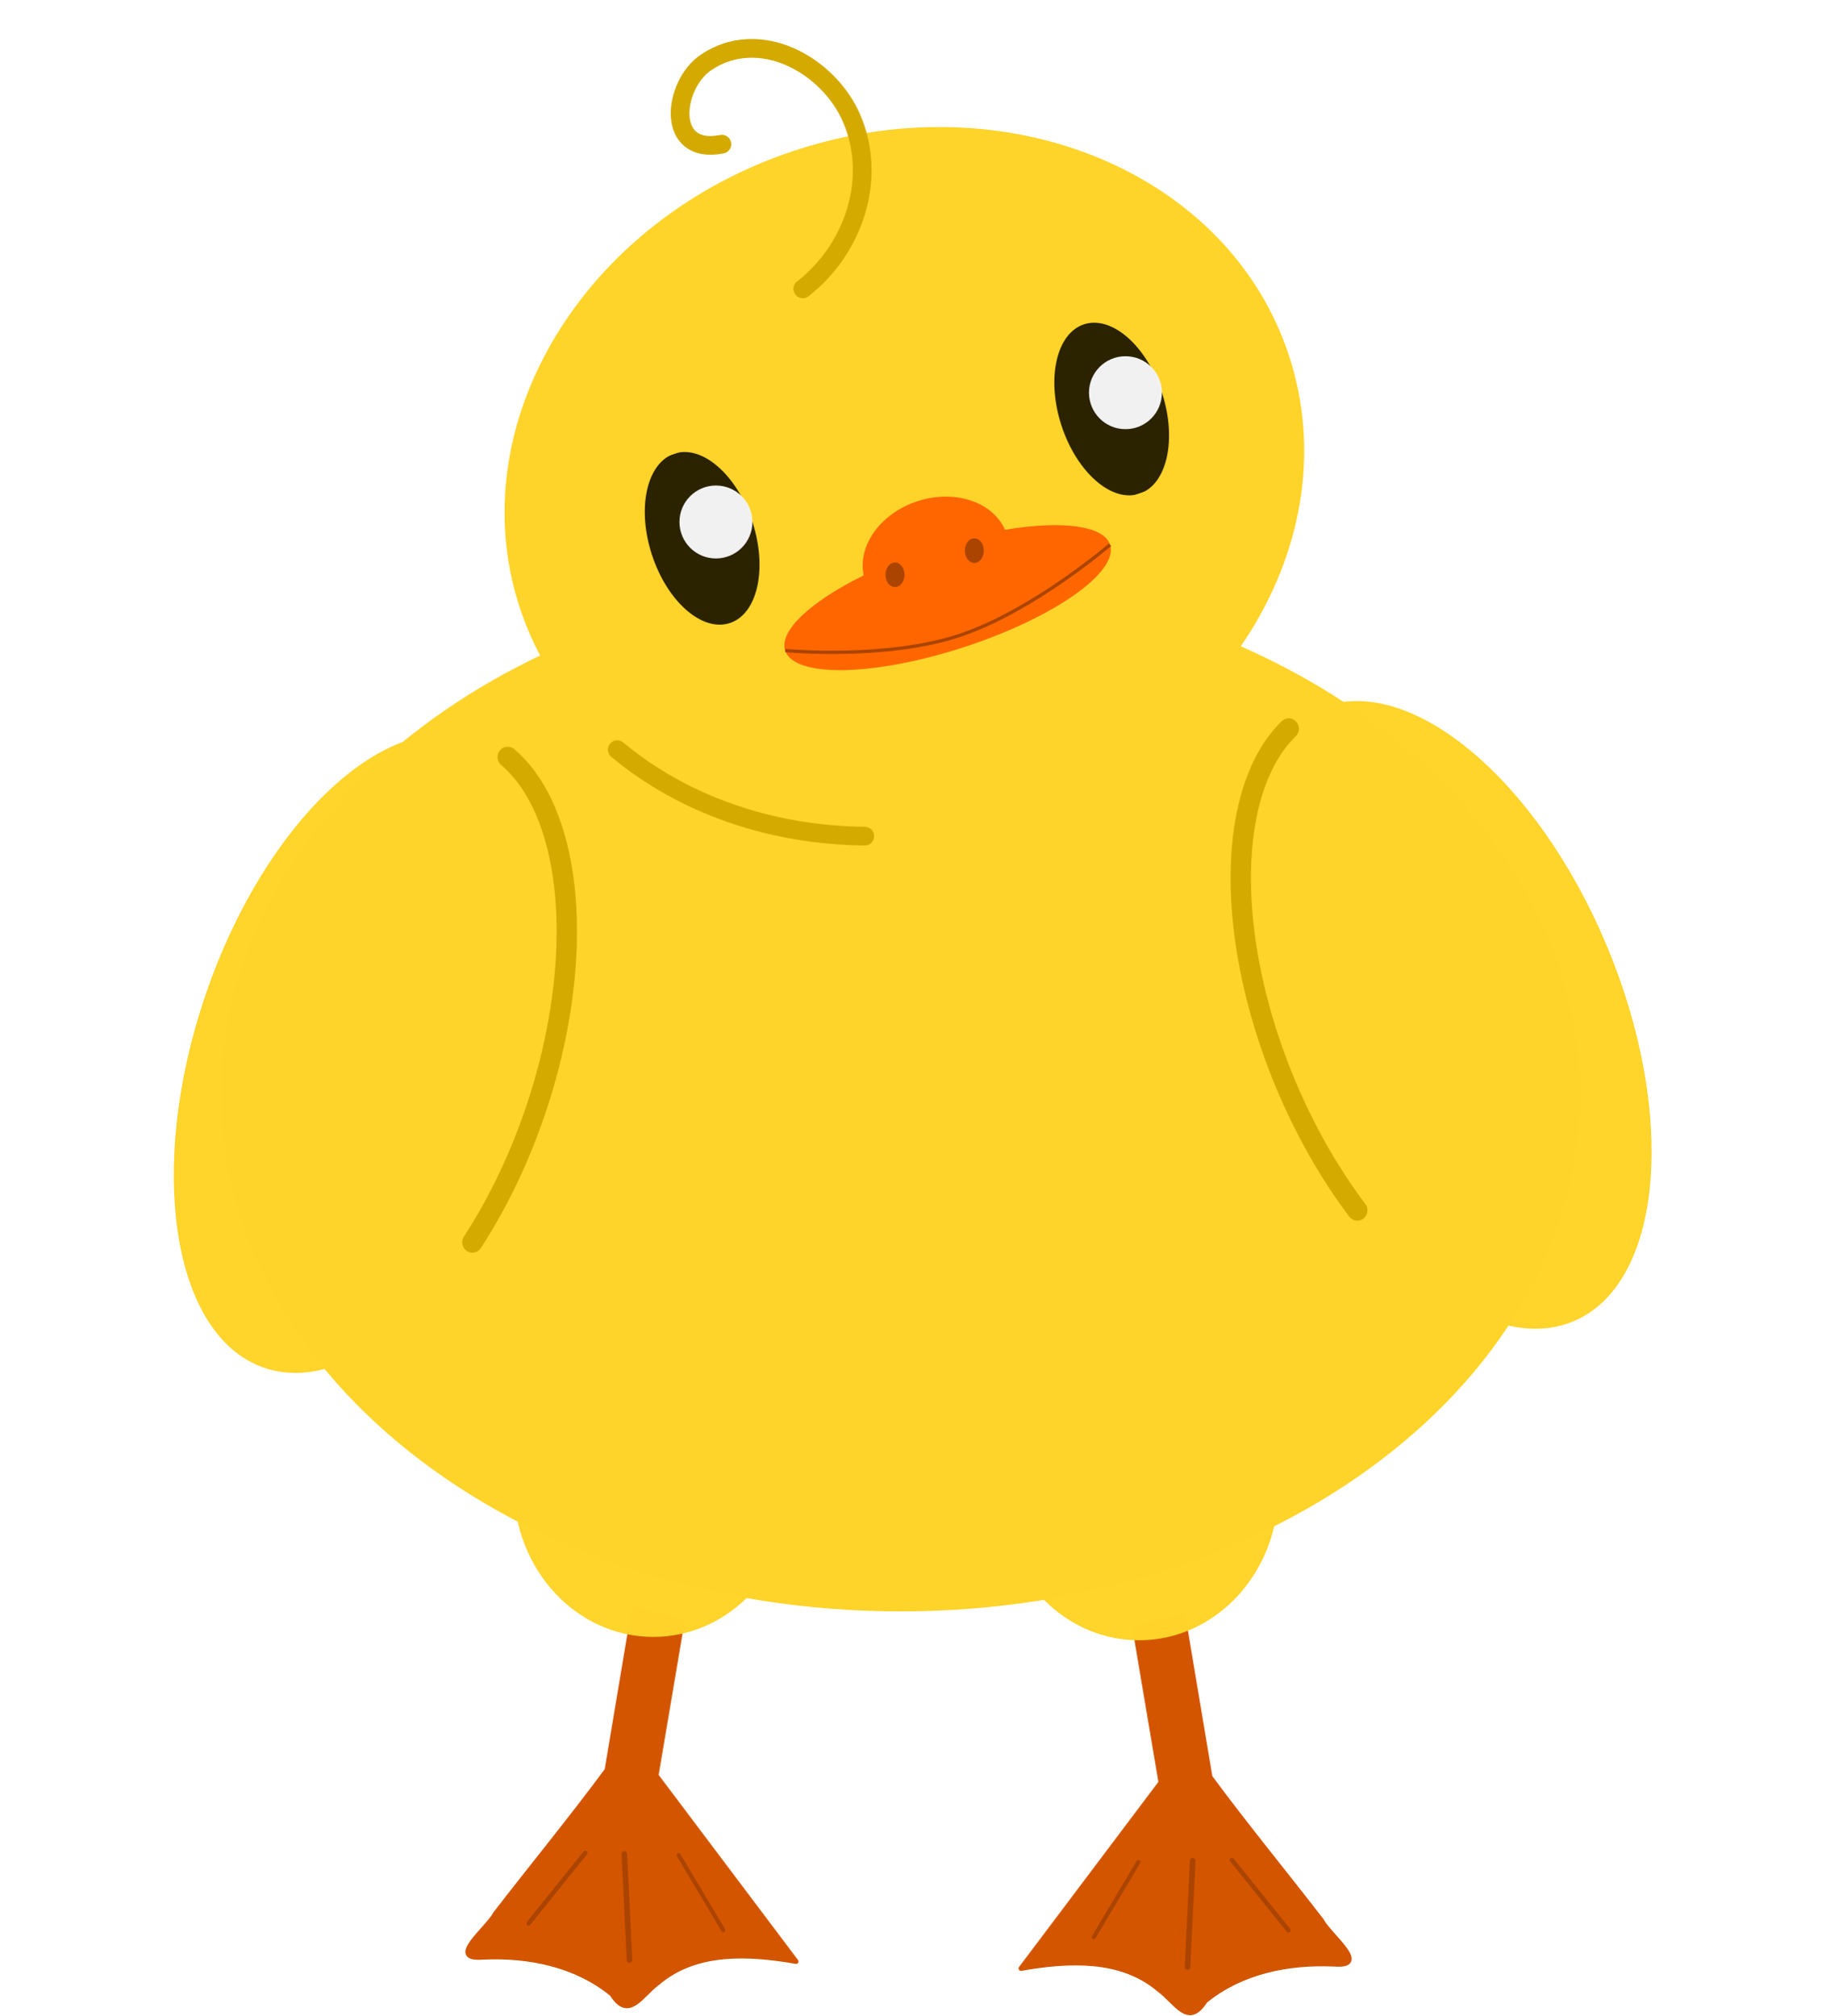
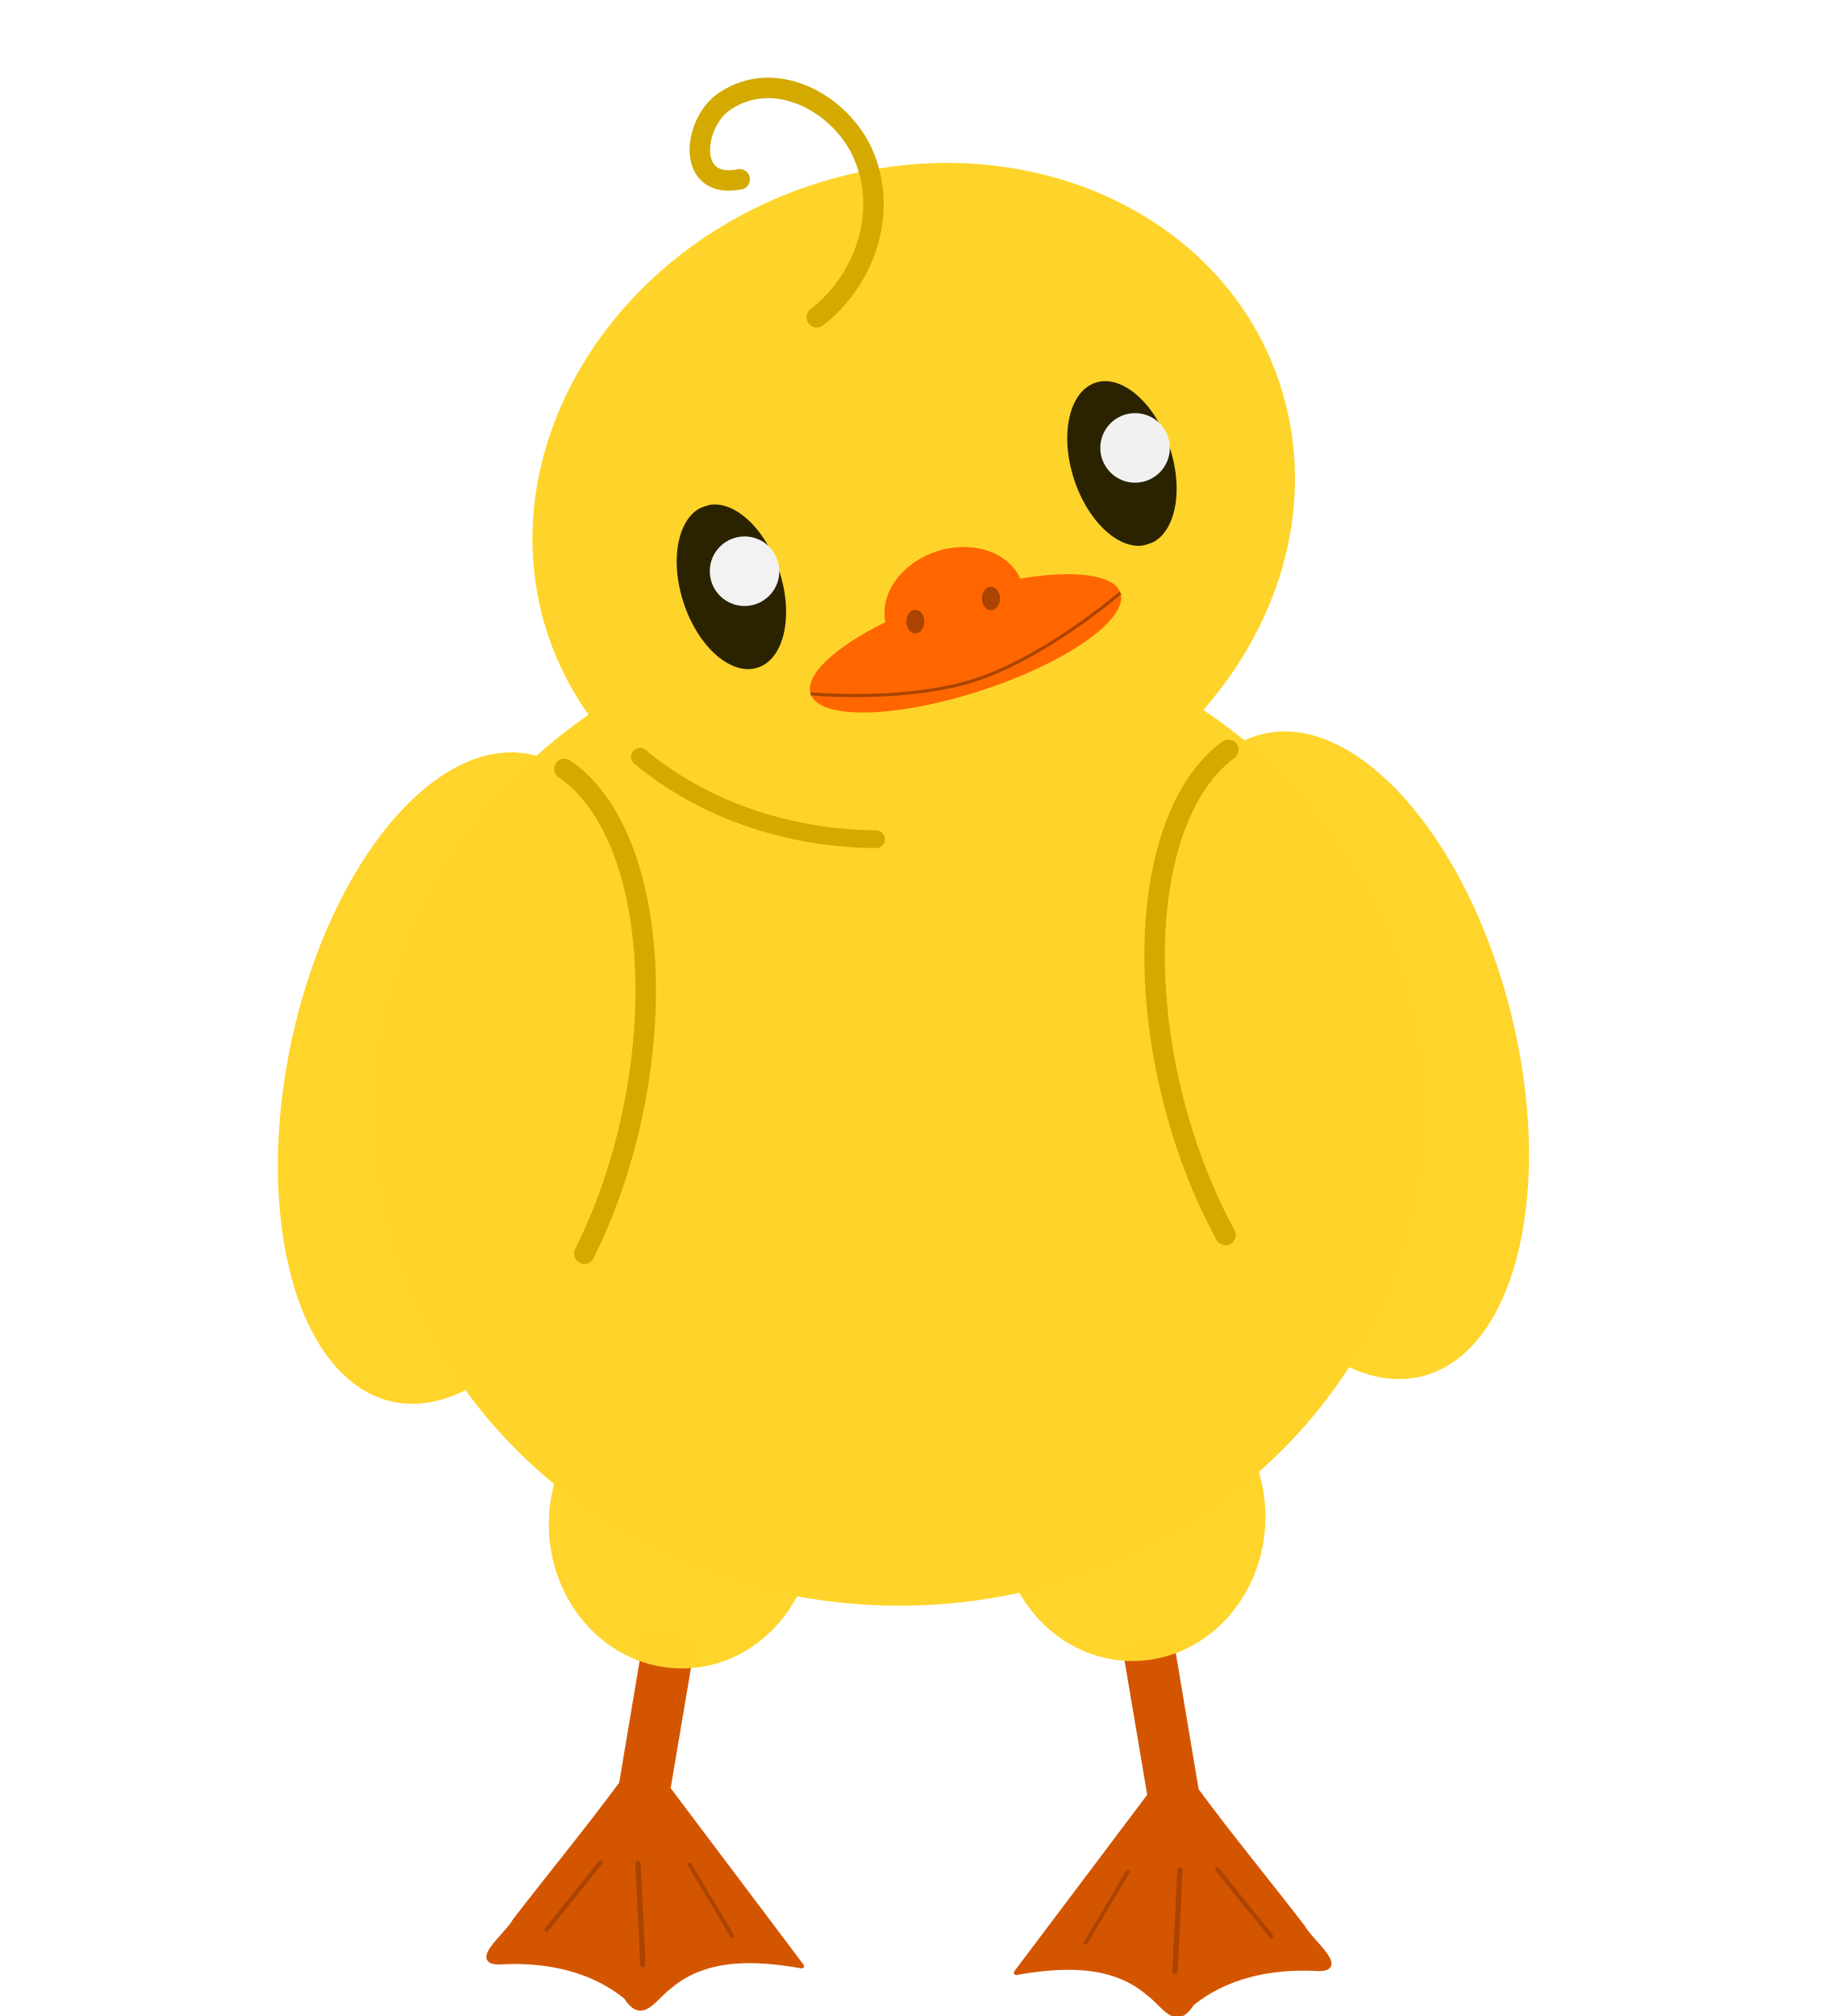
- <svg xmlns="http://www.w3.org/2000/svg" xmlns:ns1="http://www.openswatchbook.org/uri/2009/osb" xmlns:xlink="http://www.w3.org/1999/xlink" id="duck" width="552.85" height="610.43" version="1.1" viewBox="0 0 146.27 161.51">
+ <svg xmlns="http://www.w3.org/2000/svg" xmlns:ns1="http://www.openswatchbook.org/uri/2009/osb" xmlns:xlink="http://www.w3.org/1999/xlink" id="duck-canvas" width="553" height="610" version="1.1" viewBox="0 0 553 610">
  <defs>
-     <linearGradient id="linearGradient1391" gradientTransform="matrix(.023667 .26352 -.26352 .023667 158.84 126.9)" ns1:paint="solid">
+     <linearGradient id="Yellow" gradientTransform="matrix(-25772 13978 25701 53006 -48422991 47831951)" ns1:paint="solid">
+       <stop stop-color="#ffd42a" offset="0" />
+     </linearGradient>
+     <linearGradient id="Burnt_Orange" gradientTransform="matrix(-7477.4 0 0 7475.7 -2295832 -3795671)" ns1:paint="solid">
+       <stop stop-color="#a40" offset="0" />
+     </linearGradient>
+     <linearGradient id="Burnt_Yellow" gradientTransform="matrix(-118.2 62.415 67.028 135.63 -10097 -10105)" ns1:paint="solid">
      <stop stop-color="#d4aa00" offset="0" />
    </linearGradient>
-     <linearGradient id="linearGradient883" gradientTransform="matrix(.012761 0 0 .016781 98.475 106.27)" ns1:paint="solid">
-       <stop stop-color="#ffd42a" offset="0" />
-     </linearGradient>
-     <linearGradient id="linearGradient870" gradientTransform="matrix(-.003896 5.6109e-5 7.8775e-5 .0069164 153.52 100.11)" ns1:paint="solid">
-       <stop stop-color="#a40" offset="0" />
-     </linearGradient>
-     <linearGradient id="linearGradient864" gradientTransform="matrix(2.3311,0,0,2.0098,-89.954,-127.66)" ns1:paint="solid">
+     <linearGradient id="linearGradient864" gradientTransform="matrix(391.88 0 0 337.83 -34271 -20109)" ns1:paint="solid">
      <stop stop-color="#d45500" offset="0" />
    </linearGradient>
-     <linearGradient id="linearGradient860" x1="94.444" x2="117.5" y1="75.191" y2="75.191" gradientUnits="userSpaceOnUse" xlink:href="#linearGradient870" />
-     <linearGradient id="linearGradient1429" x1="48.152" x2="90.648" y1="124.18" y2="124.18" gradientUnits="userSpaceOnUse" xlink:href="#linearGradient1391" />
-     <filter id="filter942" x="-4.529e-6" y="-5.1056e-6" width="1" height="1" color-interpolation-filters="sRGB">
+     <filter id="filter942" x="-.05" y="-.026" width="1.111" height="1.087" color-interpolation-filters="sRGB">
      <feGaussianBlur stdDeviation="0" />
    </filter>
-     <linearGradient id="linearGradient1012" x1="80.708" x2="89.691" y1="82.079" y2="82.079" gradientUnits="userSpaceOnUse" xlink:href="#linearGradient883" />
-     <linearGradient id="linearGradient1018" x1="80.855" x2="89.646" y1="106.87" y2="106.87" gradientUnits="userSpaceOnUse" xlink:href="#linearGradient883" />
+     <linearGradient id="linearGradient1429" x1="48.152" x2="90.648" y1="124.18" y2="124.18" gradientUnits="userSpaceOnUse" xlink:href="#Burnt_Yellow" />
+     <linearGradient id="linearGradient860-3" x1="94.444" x2="117.5" y1="75.191" y2="75.191" gradientTransform="matrix(3.6008 -.0027282 .0027282 3.6007 -90.87 -76.39)" gradientUnits="userSpaceOnUse" xlink:href="#Burnt_Orange" />
+     <linearGradient id="linearGradient1012-6" x1="80.708" x2="89.691" y1="82.079" y2="82.079" gradientTransform="matrix(3.6008 0 0 3.6007 -52.089 -101.93)" gradientUnits="userSpaceOnUse" xlink:href="#Yellow" />
+     <linearGradient id="linearGradient1018-7" x1="80.855" x2="89.646" y1="106.87" y2="106.87" gradientTransform="matrix(3.6008 0 0 3.6007 -52.089 -101.93)" gradientUnits="userSpaceOnUse" xlink:href="#Yellow" />
  </defs>
-   <g transform="translate(-6.4081 -5.3058)">
-     <g id="l_leg" transform="translate(-1.5191,2.6128)">
-       <path d="m62.589 132.63c-0.696 4.123-1.393 8.246-2.089 12.369 3.74 4.967 7.479 9.934 11.218 14.901-3.715-0.656-8.014-0.916-11.079 1.705-1.364 0.995-2.311 3.05-3.679 0.903-2.872-2.359-6.662-3.116-10.295-2.956-3.036 0.256 0.32-2.265 0.95-3.468 2.965-3.848 6.082-7.629 8.952-11.52l2.162-12.891c1.287 0.319 2.574 0.637 3.86 0.956z" fill="url(#linearGradient864)" stroke="url(#linearGradient864)" stroke-linejoin="round" stroke-width=".39" />
-       <g fill="none" stroke="url(#linearGradient870)" stroke-linecap="round">
-         <path d="m50.284 156.84 4.538-5.639" stroke-width=".356" />
-         <path d="m58.371 159.79-0.415-8.512" stroke-width=".447" />
-         <path d="m65.886 157.39-3.578-6.01" stroke-width=".327" />
+   <rect id="duck-backdrop" x="-8.2397e-7" y="-1.8311e-6" width="553" height="610" fill="none" opacity=".998" stroke-linecap="round" stroke-linejoin="round" stroke-width="11.865" />
+   <g id="duck-svg">
+     <g id="l_leg">
+       <path d="m209.72 496.7c-2.508 14.846-5.016 29.691-7.524 44.537 13.465 17.884 26.93 35.769 40.394 53.654-13.378-2.361-28.858-3.299-39.893 6.139-4.912 3.582-8.321 10.981-13.246 3.253-10.343-8.494-23.99-11.221-37.07-10.645-10.932 0.923 1.153-8.155 3.422-12.487 10.676-13.857 21.901-27.47 32.233-41.48l7.784-46.417c4.633 1.147 9.267 2.295 13.901 3.442z" fill="url(#linearGradient864)" stroke="url(#linearGradient864)" stroke-linejoin="round" stroke-width="1.404" />
+       <g fill="none" stroke="url(#Burnt_Orange)" stroke-linecap="round">
+         <path d="m165.41 583.87 16.339-20.305" stroke-width="1.283" />
+         <path d="m194.53 594.5-1.495-30.649" stroke-width="1.608" />
+         <path d="m221.59 585.86-12.882-21.641" stroke-width="1.176" />
      </g>
+       <ellipse cx="206.33" cy="461.23" rx="40.25" ry="43.601" fill="url(#Yellow)" opacity=".994" stroke-linecap="round" stroke-linejoin="round" stroke-width="5.401" />
    </g>
-     <g id="r_leg" transform="matrix(-1,0,0,1,159.94,3.1697)">
-       <path d="m62.589 132.63c-0.696 4.123-1.393 8.246-2.089 12.369 3.74 4.967 7.479 9.934 11.218 14.901-3.715-0.656-8.014-0.916-11.079 1.705-1.364 0.995-2.311 3.05-3.679 0.903-2.872-2.359-6.662-3.116-10.295-2.956-3.036 0.256 0.32-2.265 0.95-3.468 2.965-3.848 6.082-7.629 8.952-11.52l2.162-12.891c1.287 0.319 2.574 0.637 3.86 0.956z" fill="url(#linearGradient864)" stroke="url(#linearGradient864)" stroke-linejoin="round" stroke-width=".39" />
-       <g fill="none" stroke="url(#linearGradient870)" stroke-linecap="round">
-         <path d="m50.284 156.84 4.538-5.639" stroke-width=".356" />
-         <path d="m58.371 159.79-0.415-8.512" stroke-width=".447" />
-         <path d="m65.886 157.39-3.578-6.01" stroke-width=".327" />
+     <g id="r_leg">
+       <path d="m340.36 498.71c2.508 14.846 5.016 29.691 7.524 44.537-13.465 17.884-26.93 35.769-40.394 53.654 13.378-2.361 28.858-3.299 39.893 6.139 4.912 3.582 8.321 10.981 13.246 3.253 10.343-8.494 23.99-11.221 37.07-10.645 10.932 0.923-1.153-8.155-3.422-12.487-10.676-13.857-21.901-27.47-32.233-41.48l-7.784-46.417c-4.633 1.147-9.267 2.295-13.901 3.442z" fill="url(#linearGradient864)" stroke="url(#linearGradient864)" stroke-linejoin="round" stroke-width="1.404" />
+       <g fill="none" stroke="url(#Burnt_Orange)" stroke-linecap="round">
+         <path d="m384.67 585.88-16.339-20.305" stroke-width="1.283" />
+         <path d="m355.55 596.5 1.495-30.649" stroke-width="1.608" />
+         <path d="m328.49 587.86 12.882-21.641" stroke-width="1.176" />
      </g>
+       <ellipse transform="scale(-1,1)" cx="-342.66" cy="458.99" rx="40.25" ry="43.601" fill="url(#Yellow)" opacity=".994" stroke-linecap="round" stroke-linejoin="round" stroke-width="5.401" />
    </g>
-     <ellipse id="body" cx="78.568" cy="92.998" rx="54.468" ry="41.457" fill="url(#linearGradient883)" fill-rule="evenodd" stroke-width=".623" />
-     <g id="head" transform="rotate(-.043412 -42717 38402)">
-       <g id="skull" filter="url(#filter942)">
-         <ellipse transform="rotate(-18)" cx="79.055" cy="105.96" rx="32.436" ry="27.955" fill="#ffd42a" fill-rule="evenodd" stroke-width=".606" />
-         <path transform="rotate(-18)" d="m67.237 131.99a32.436 27.955 0 0 1-16.712-12.734" fill="none" stroke="url(#linearGradient1429)" stroke-linecap="round" stroke-width="1.5" />
+     <g id="body" fill="url(#Yellow)">
+       <ellipse cx="272.16" cy="336.57" rx="158.89" ry="149.28" fill-rule="evenodd" stroke-width="2.018" />
+       <ellipse transform="matrix(-.96642 .25698 .24647 .96915 0 0)" cx="-314.81" cy="412.94" rx="52.759" ry="100.12" opacity=".994" stroke-width="4.131" style="paint-order:stroke fill markers" />
+       <path d="m371.71 226.9a100.12 52.754 75.971 0 0-22.332 61.422 100.12 52.754 75.971 0 0 21.452 85.371" opacity=".994" stroke="url(#Burnt_Yellow)" stroke-linecap="round" stroke-linejoin="round" stroke-width="6.196" style="paint-order:normal" />
+       <ellipse transform="matrix(.97483 .22296 -.21236 .97719 0 0)" cx="205.84" cy="286.86" rx="52.759" ry="100.12" opacity=".994" stroke-width="4.131" style="paint-order:stroke fill markers" />
+       <path d="m170.79 232.66a52.754 100.12 12.021 0 1 24.471 60.602 52.754 100.12 12.021 0 1-18.447 86.071" opacity=".994" stroke="url(#Burnt_Yellow)" stroke-linecap="round" stroke-linejoin="round" stroke-width="6.196" style="paint-order:normal" />
+     </g>
+     <g id="head">
+       <ellipse id="skull" transform="matrix(3.4162 -1.1382 1.0927 3.4309 -112.35 -122.96)" cx="79.561" cy="107.11" rx="32.508" ry="28.532" fill="#ffd42a" fill-rule="evenodd" filter="url(#filter942)" stroke-width=".613" />
+       <path id="head_shadow" transform="matrix(3.4237 -1.1153 1.1153 3.4236 -112.35 -122.96)" d="m67.237 131.99a32.436 27.955 0 0 1-16.712-12.734" fill="none" filter="url(#filter942)" stroke="url(#linearGradient1429)" stroke-linecap="round" stroke-width="1.5" />
+       <path id="hair" d="m223.83 54.259c-16.405 3.251-14.15-17.063-4.664-23.536 15.454-10.545 35.483 0.684 42.112 16.115 7.494 17.444 0.513 37.8-14.108 49.168" fill="none" stroke="url(#Burnt_Yellow)" stroke-linecap="round" stroke-width="6.196" />
+       <g id="l_eyesocket" fill-rule="evenodd">
+         <g id="l_eye">
+           <ellipse id="l_eyeball" transform="matrix(.95082 -.30973 .30975 .95082 0 0)" cx="155.44" cy="237.37" rx="15.253" ry="25.723" fill="#2b2200" opacity=".998" stroke-width="2.322" />
+           <ellipse id="l_pupil" transform="rotate(-.043411)" cx="225.17" cy="173.01" rx="10.524" ry="10.524" fill="#f2f2f2" opacity=".998" stroke-width="3.601" style="paint-order:normal" />
+         </g>
+         <rect id="lt_eyelid" transform="matrix(.94721 -.32062 .40742 .91324 0 0)" x="118.97" y="169.9" width="32.348" height="44.516" fill="url(#Yellow)" opacity=".998" stroke-linecap="round" stroke-linejoin="round" stroke-width="39.806" />
+         <rect id="lb_eyelid" transform="matrix(.94721 -.32062 .40742 .91324 0 0)" x="113.57" y="266.2" width="31.654" height="28.839" fill="url(#Yellow)" opacity=".998" stroke-linecap="round" stroke-linejoin="round" stroke-width="39.806" />
      </g>
-       <path id="hair" d="m93.326 49.287c-4.557 0.899-3.926-4.742-1.29-6.537 4.294-2.925 9.854 0.198 11.692 4.484 2.078 4.846 0.134 10.498-3.928 13.652" fill="none" stroke="url(#linearGradient1391)" stroke-linecap="round" stroke-width="1.5" />
-       <g id="face" transform="translate(5.0722,10.282)">
-         <g id="l_eye" fill-rule="evenodd" opacity=".998">
-           <ellipse transform="rotate(-18)" cx="60.593" cy="93.913" rx="4.236" ry="7.144" fill="#2b2200" stroke-width=".645" />
-           <circle id="l_pupil" cx="87.754" cy="69.284" r="2.923" fill="#f2f2f2" opacity=".994" style="paint-order:normal" />
-           <rect id="lt_eyelid" transform="matrix(.94745 -.31991 .40672 .91355 0 0)" x="47.507" y="75.495" width="8.983" height="12.363" fill="url(#linearGradient883)" opacity=".994" stroke-linecap="round" stroke-linejoin="round" stroke-width="11.055" />
-           <rect id="lb_eyelid" transform="matrix(.94745 -.31991 .40672 .91355 0 0)" x="46.006" y="102.24" width="8.791" height="8.009" fill="url(#linearGradient883)" opacity=".994" stroke-linecap="round" stroke-linejoin="round" stroke-width="11.055" />
+       <g id="mouth">
+         <path id="beak" d="m283.37 166.86a17.034 21.503 71.959 0 0-15.44 21.384 15.05 49.302 71.957 0 0-22.652 21.692 15.05 49.302 71.957 0 0 51.538-0.961 15.05 49.302 71.957 0 0 42.215-29.58 15.05 49.302 71.957 0 0-30.321-4.317 17.034 21.503 71.959 0 0-25.23-8.255 17.034 21.503 71.959 0 0-0.112 0.036z" fill="#f60" fill-rule="evenodd" stroke-width="2.322" />
+         <path id="closed_lips" d="m245.28 209.94s29.072 2.74 50.347-4.366c21.276-7.106 43.406-26.174 43.406-26.174" fill="none" opacity=".999" stroke="url(#linearGradient860-3)" stroke-width=".954" />
+         <ellipse id="r_nostril" transform="matrix(-1 .00075766 .00075769 1 0 0)" cx="-299.73" cy="181.33" rx="2.739" ry="3.552" fill="url(#Burnt_Orange)" fill-rule="evenodd" opacity=".994" stroke-width="3.601" style="paint-order:normal" />
+         <ellipse id="l_nostril" transform="matrix(-1 .00075766 .00075769 1 0 0)" cx="-276.83" cy="188.28" rx="2.739" ry="3.552" fill="url(#Burnt_Orange)" fill-rule="evenodd" opacity=".994" stroke-width="3.601" style="paint-order:normal" />
+       </g>
+       <g id="r_eyesocket" fill-rule="evenodd">
+         <g id="r_eye">
+           <ellipse id="r_eyeball" transform="matrix(.95082 -.30973 .30975 .95082 0 0)" cx="279.36" cy="238.5" rx="15.253" ry="25.723" fill="#2b2200" stroke-width="2.322" />
+           <ellipse id="r_pupil" transform="rotate(-.043411)" cx="343.37" cy="135.79" rx="10.524" ry="10.524" fill="#f2f2f2" opacity=".994" stroke-width="3.601" style="paint-order:normal" />
        </g>
-         <g id="mouth">
-           <path d="m103.88 67.636a4.731 5.972 72 0 0-4.292 5.936 4.18 13.692 72 0 0-6.295 6.02 4.18 13.692 72 0 0 14.313-0.256 4.18 13.692 72 0 0 11.73-8.206 4.18 13.692 72 0 0-8.42-1.205 4.731 5.972 72 0 0-7.005-2.298 4.731 5.972 72 0 0-0.031 0.01z" fill="#f60" fill-rule="evenodd" stroke-width=".645" />
-           <path d="m93.294 79.591s8.073 0.767 13.983-1.202c5.91-1.969 12.06-7.26 12.06-7.26" fill="none" opacity=".999" stroke="url(#linearGradient860)" stroke-width=".265" />
-           <ellipse transform="scale(-1,1)" cx="-108.46" cy="71.595" rx=".761" ry=".986" fill="url(#linearGradient870)" fill-rule="evenodd" opacity=".994" style="paint-order:normal" />
-           <ellipse transform="scale(-1,1)" cx="-102.1" cy="73.524" rx=".761" ry=".986" fill="url(#linearGradient870)" fill-rule="evenodd" opacity=".994" style="paint-order:normal" />
-         </g>
-         <g id="r_eye" fill-rule="evenodd">
-           <ellipse transform="rotate(-18)" cx="95.008" cy="94.226" rx="4.236" ry="7.144" fill="#2b2200" stroke-width=".645" />
-           <circle id="r_pupil" cx="120.58" cy="58.946" r="2.923" fill="#f2f2f2" opacity=".994" style="paint-order:normal" />
-           <rect id="rt_eyelid" transform="matrix(.94745 -.31991 .40672 .91355 0 0)" x="80.708" y="75.898" width="8.983" height="12.363" fill="url(#linearGradient1012)" opacity=".994" stroke-linecap="round" stroke-linejoin="round" stroke-width="11.055" />
-           <rect id="rb_eyelid" transform="matrix(.94745 -.31991 .40672 .91355 0 0)" x="80.855" y="102.87" width="8.791" height="8.009" fill="url(#linearGradient1018)" opacity=".994" stroke-linecap="round" stroke-linejoin="round" stroke-width="11.055" />
-         </g>
+         <rect id="rt_eyelid" transform="matrix(.94721 -.32062 .40742 .91324 0 0)" x="238.52" y="171.35" width="32.348" height="44.516" fill="url(#linearGradient1012-6)" opacity=".994" stroke-linecap="round" stroke-linejoin="round" stroke-width="39.806" />
+         <rect id="rb_eyelid" transform="matrix(.94721 -.32062 .40742 .91324 0 0)" x="239.05" y="268.47" width="31.654" height="28.839" fill="url(#linearGradient1018-7)" opacity=".994" stroke-linecap="round" stroke-linejoin="round" stroke-width="39.806" />
      </g>
-     </g>
-     <g fill="url(#linearGradient883)" fill-rule="evenodd">
-       <g id="r_wing" transform="matrix(-.99995 .43143 .42688 1.0197 63.508 25.291)">
-         <ellipse cx="-28.041" cy="72.033" rx="12.867" ry="24.055" opacity=".994" style="paint-order:stroke fill markers" />
-         <path d="m-25.486 48.458a12.867 24.055 0 0 1 8.971 12.884 12.867 24.055 0 0 1 0.061 21.149" opacity=".994" stroke="url(#linearGradient1391)" stroke-linecap="round" stroke-linejoin="round" stroke-width="1.5" style="paint-order:normal" />
-       </g>
-       <g id="l_wing" transform="matrix(1.0272 .36179 -.35589 1.0466 90.518 24.488)">
-         <ellipse cx="-28.041" cy="72.033" rx="12.867" ry="24.055" opacity=".994" style="paint-order:stroke fill markers" />
-         <path d="m-25.486 48.458a12.867 24.055 0 0 1 8.971 12.884 12.867 24.055 0 0 1 0.061 21.149" opacity=".994" stroke="url(#linearGradient1391)" stroke-linecap="round" stroke-linejoin="round" stroke-width="1.5" style="paint-order:normal" />
-       </g>
-       <ellipse cx="58.753" cy="124.39" rx="11.178" ry="12.109" opacity=".994" stroke-linecap="round" stroke-linejoin="round" stroke-width="1.5" />
-       <ellipse cx="97.677" cy="124.66" rx="11.178" ry="12.109" opacity=".994" stroke-linecap="round" stroke-linejoin="round" stroke-width="1.5" />
    </g>
  </g>
</svg>
